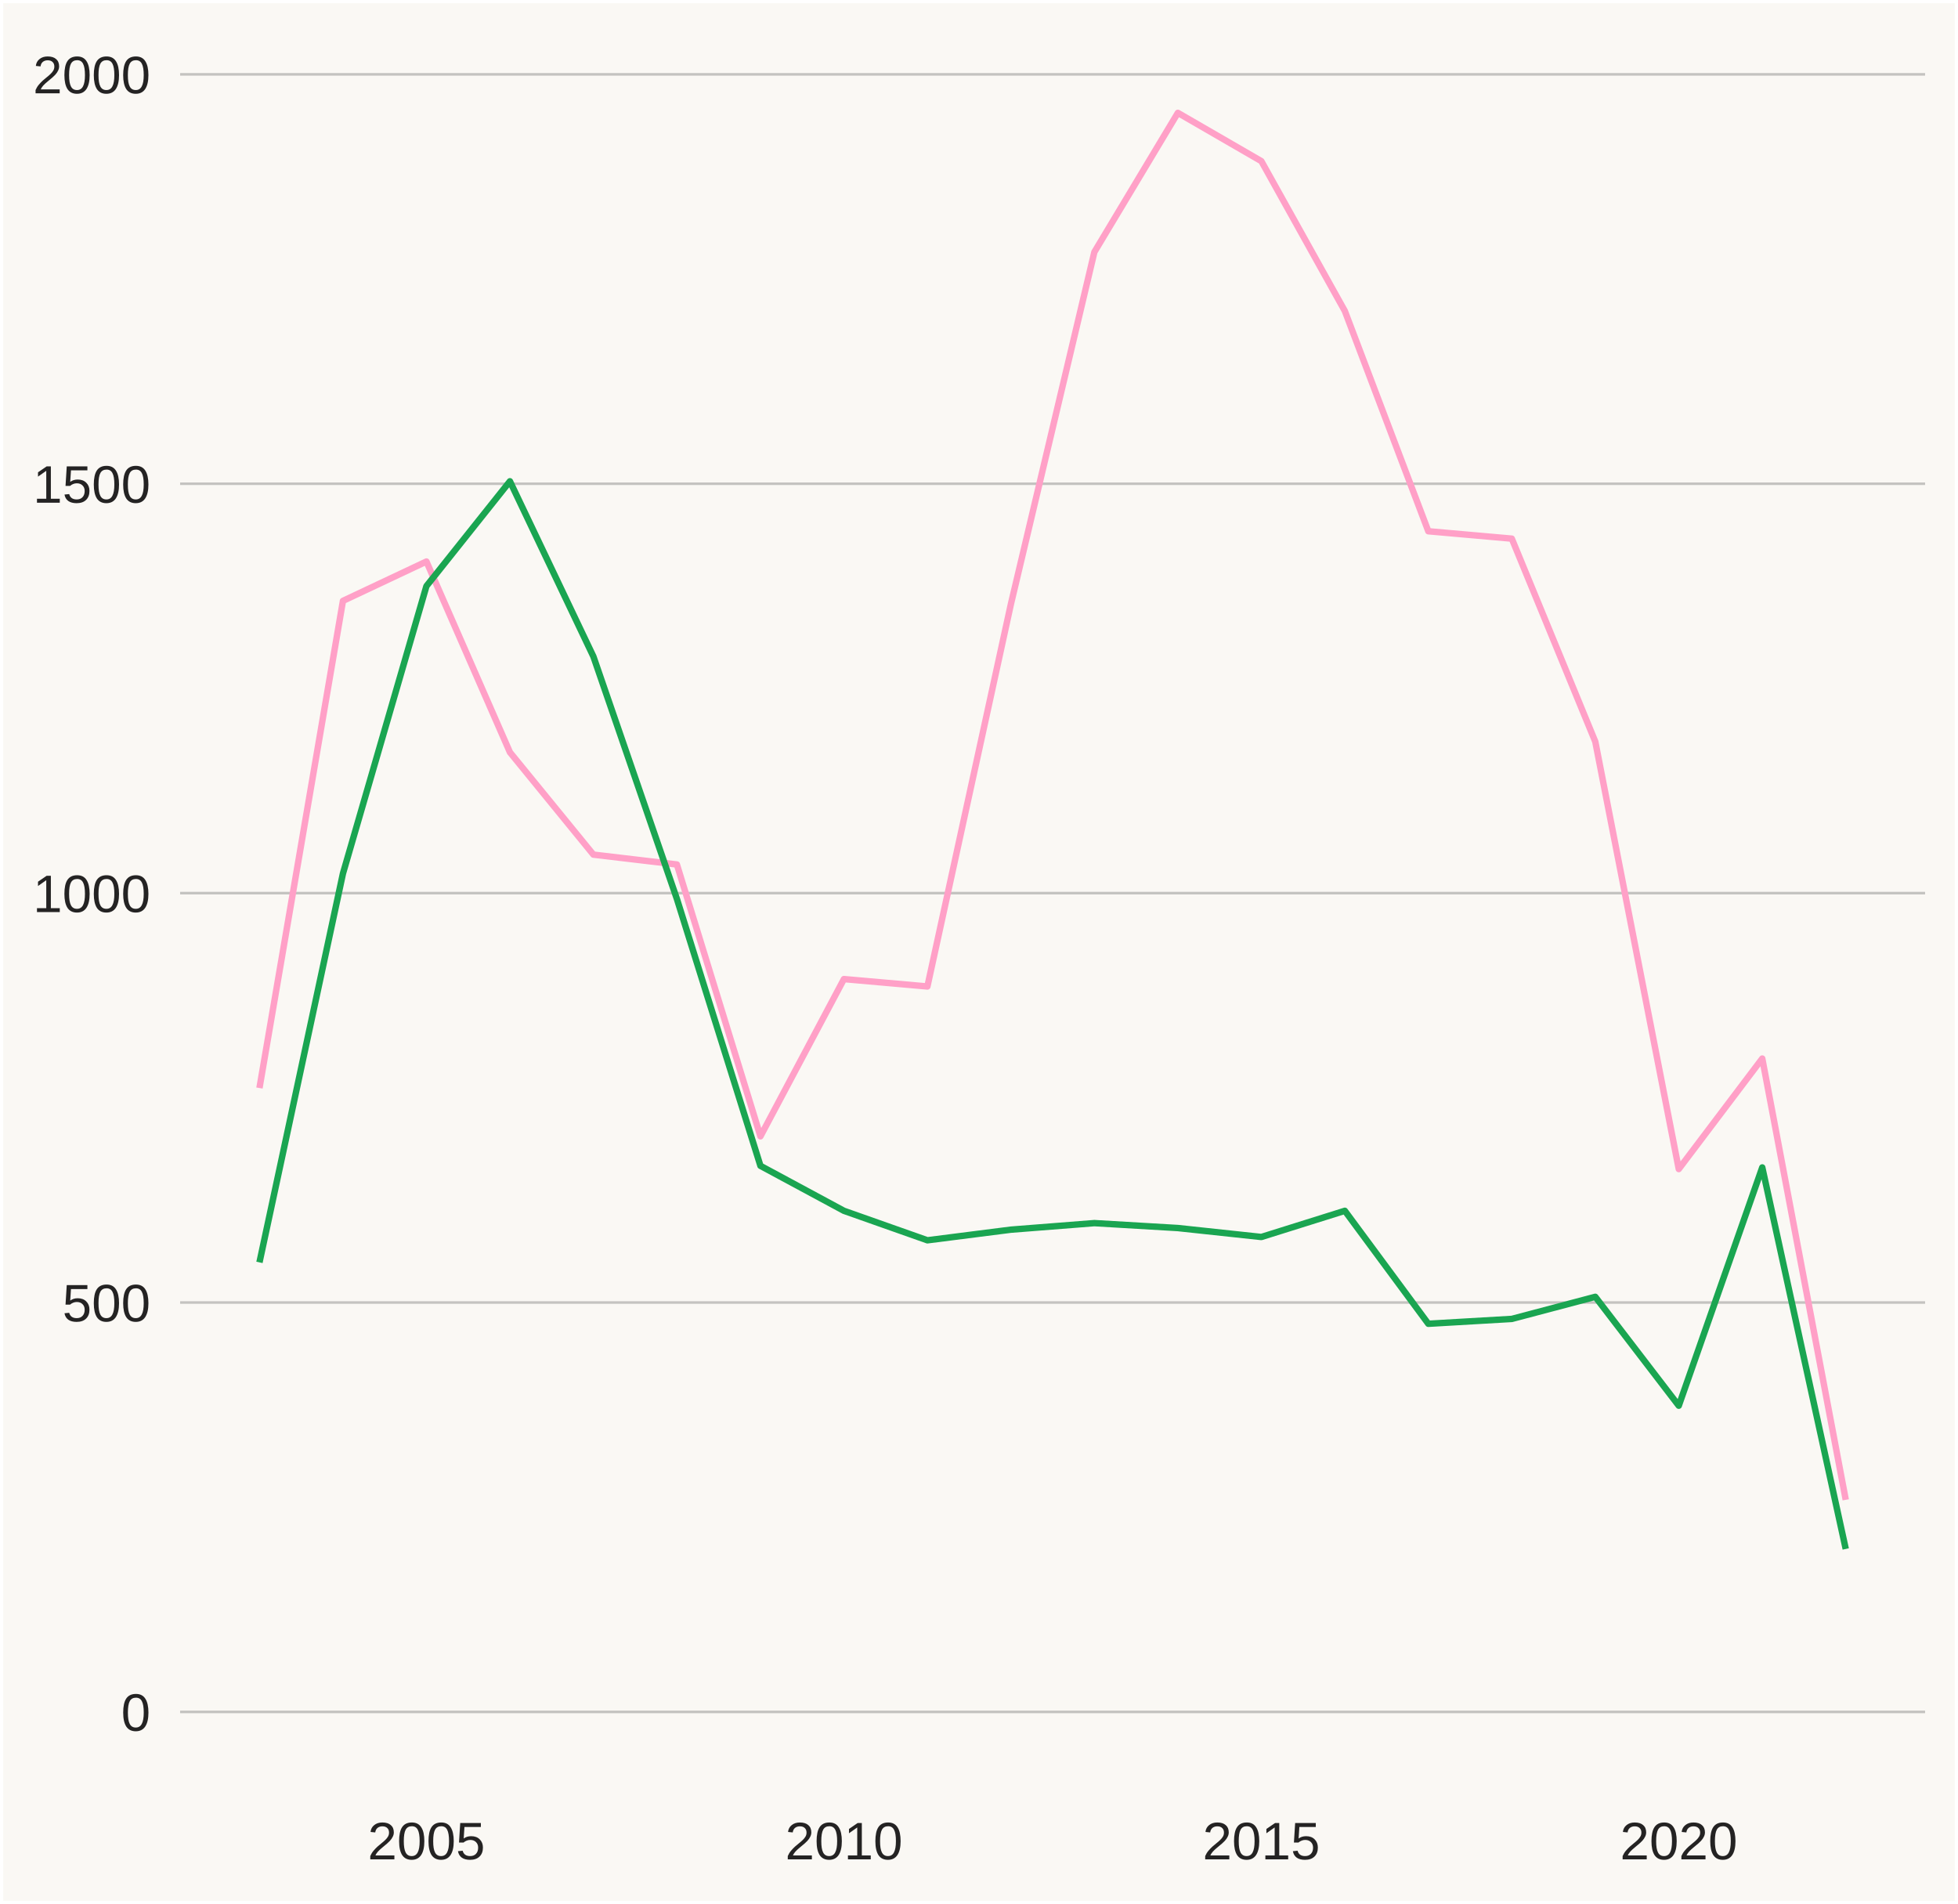
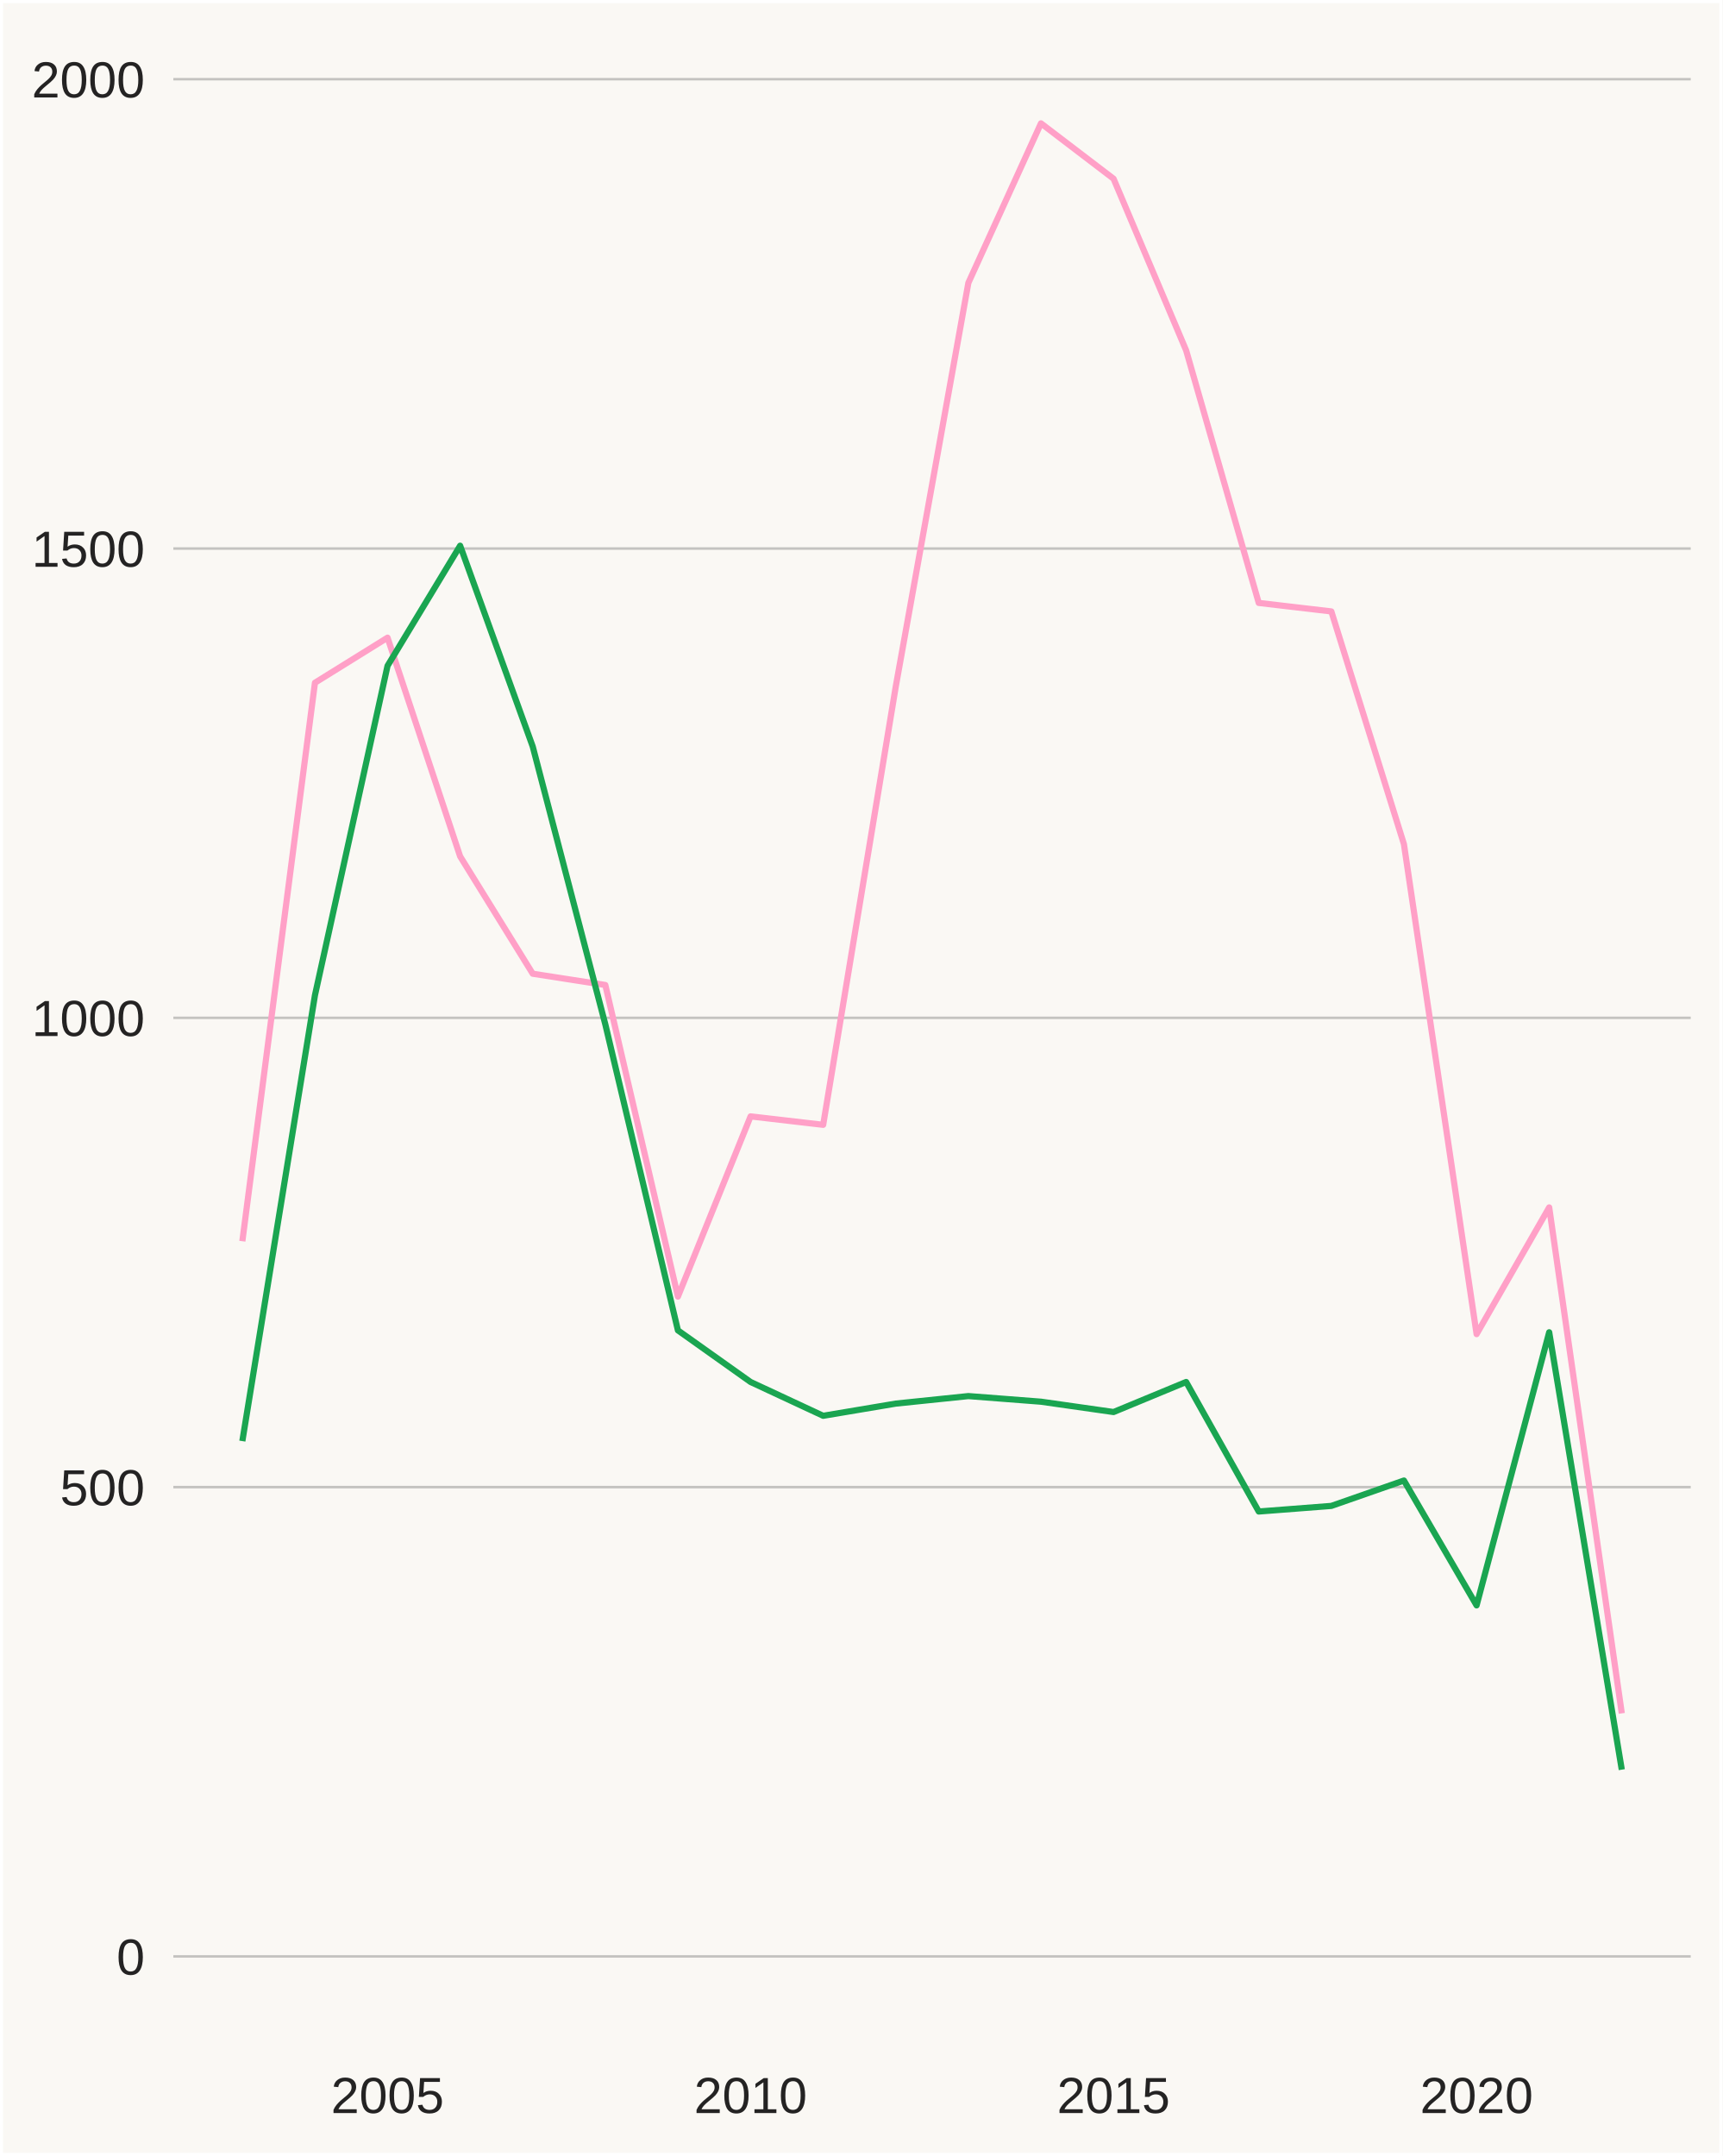
- <svg xmlns="http://www.w3.org/2000/svg" class="svglite" width="326.00pt" height="317.00pt" viewBox="0 0 326.00 317.00">
+ <svg xmlns="http://www.w3.org/2000/svg" class="svglite" width="298.00pt" height="373.00pt" viewBox="0 0 298.00 373.00">
  <defs>
    <style type="text/css">
    .svglite line, .svglite polyline, .svglite polygon, .svglite path, .svglite rect, .svglite circle {
      fill: none;
      stroke: #000000;
      stroke-linecap: round;
      stroke-linejoin: round;
      stroke-miterlimit: 10.00;
    }
    .svglite text {
      white-space: pre;
    }
  </style>
  </defs>
  <rect width="100%" height="100%" style="stroke: none; fill: #FFFFFF;" />
  <defs>
-     <clipPath id="cpMC4wMHwzMjYuMDB8MC4wMHwzMTcuMDA=">
-       <rect x="0.00" y="0.00" width="326.00" height="317.00" />
+     <clipPath id="cpMC4wMHwyOTguMDB8MC4wMHwzNzMuMDA=">
+       <rect x="0.00" y="0.00" width="298.00" height="373.00" />
    </clipPath>
  </defs>
-   <g clip-path="url(#cpMC4wMHwzMjYuMDB8MC4wMHwzMTcuMDA=)">
-     <rect x="0.00" y="0.00" width="326.00" height="317.00" style="stroke-width: 1.07; stroke: #FFFFFF; fill: #FAF8F4;" />
+   <g clip-path="url(#cpMC4wMHwyOTguMDB8MC4wMHwzNzMuMDA=)">
+     <rect x="0.00" y="0.00" width="298.00" height="373.00" style="stroke-width: 1.07; stroke: #FFFFFF; fill: #FAF8F4;" />
  </g>
  <defs>
-     <clipPath id="cpMjkuOTl8MzIwLjUyfDUuNDh8Mjk4LjMz">
-       <rect x="29.99" y="5.48" width="290.53" height="292.85" />
+     <clipPath id="cpMjkuOTl8MjkyLjUyfDUuNDh8MzU0LjMz">
+       <rect x="29.99" y="5.48" width="262.53" height="348.85" />
    </clipPath>
  </defs>
-   <g clip-path="url(#cpMjkuOTl8MzIwLjUyfDUuNDh8Mjk4LjMz)">
-     <polyline points="29.99,285.02 320.52,285.02 " style="stroke-width: 0.43; stroke: #C4C3C0; stroke-linecap: butt;" />
-     <polyline points="29.99,216.86 320.52,216.86 " style="stroke-width: 0.43; stroke: #C4C3C0; stroke-linecap: butt;" />
-     <polyline points="29.99,148.70 320.52,148.70 " style="stroke-width: 0.43; stroke: #C4C3C0; stroke-linecap: butt;" />
-     <polyline points="29.99,80.54 320.52,80.54 " style="stroke-width: 0.43; stroke: #C4C3C0; stroke-linecap: butt;" />
-     <polyline points="29.99,12.38 320.52,12.38 " style="stroke-width: 0.43; stroke: #C4C3C0; stroke-linecap: butt;" />
-     <polyline points="43.20,181.15 57.10,100.04 71.00,93.49 84.90,125.25 98.80,142.29 112.70,143.93 126.61,189.19 140.51,163.01 154.41,164.24 168.31,100.58 182.21,41.96 196.11,18.79 210.01,26.83 223.91,51.78 237.81,88.45 251.71,89.68 265.61,123.48 279.51,194.64 293.41,176.24 307.31,249.71 " style="stroke-width: 1.07; stroke: #FFA0C7; stroke-linecap: butt;" />
-     <polyline points="43.20,210.18 57.10,145.43 71.00,97.58 84.90,80.13 98.80,109.31 112.70,149.66 126.61,194.10 140.51,201.59 154.41,206.50 168.31,204.73 182.21,203.64 196.11,204.46 210.01,205.95 223.91,201.59 237.81,220.40 251.71,219.59 265.61,215.91 279.51,234.04 293.41,194.37 307.31,257.89 " style="stroke-width: 1.07; stroke: #1AA551; stroke-linecap: butt;" />
+   <g clip-path="url(#cpMjkuOTl8MjkyLjUyfDUuNDh8MzU0LjMz)">
+     <polyline points="29.99,338.47 292.52,338.47 " style="stroke-width: 0.43; stroke: #C4C3C0; stroke-linecap: butt;" />
+     <polyline points="29.99,257.28 292.52,257.28 " style="stroke-width: 0.43; stroke: #C4C3C0; stroke-linecap: butt;" />
+     <polyline points="29.99,176.09 292.52,176.09 " style="stroke-width: 0.43; stroke: #C4C3C0; stroke-linecap: butt;" />
+     <polyline points="29.99,94.90 292.52,94.90 " style="stroke-width: 0.43; stroke: #C4C3C0; stroke-linecap: butt;" />
+     <polyline points="29.99,13.70 292.52,13.70 " style="stroke-width: 0.43; stroke: #C4C3C0; stroke-linecap: butt;" />
+     <polyline points="41.93,214.74 54.49,118.12 67.05,110.32 79.61,148.16 92.17,168.46 104.73,170.41 117.29,224.32 129.86,193.14 142.42,194.60 154.98,118.77 167.54,48.94 180.10,21.34 192.66,30.92 205.22,60.63 217.78,104.31 230.34,105.78 242.90,146.05 255.47,230.81 268.03,208.89 280.59,296.42 " style="stroke-width: 1.07; stroke: #FFA0C7; stroke-linecap: butt;" />
+     <polyline points="41.93,249.32 54.49,172.19 67.05,115.19 79.61,94.41 92.17,129.16 104.73,177.23 117.29,230.16 129.86,239.09 142.42,244.94 154.98,242.83 167.54,241.53 180.10,242.50 192.66,244.29 205.22,239.09 217.78,261.50 230.34,260.53 242.90,256.14 255.47,277.74 268.03,230.49 280.59,306.16 " style="stroke-width: 1.07; stroke: #1AA551; stroke-linecap: butt;" />
  </g>
-   <g clip-path="url(#cpMC4wMHwzMjYuMDB8MC4wMHwzMTcuMDA=)">
-     <text x="25.06" y="288.17" text-anchor="end" style="font-size: 8.80px;fill: #242323; font-family: &quot;Arial&quot;;" textLength="4.90px" lengthAdjust="spacingAndGlyphs">0</text>
-     <text x="25.06" y="220.01" text-anchor="end" style="font-size: 8.80px;fill: #242323; font-family: &quot;Arial&quot;;" textLength="14.69px" lengthAdjust="spacingAndGlyphs">500</text>
-     <text x="25.06" y="151.86" text-anchor="end" style="font-size: 8.80px;fill: #242323; font-family: &quot;Arial&quot;;" textLength="19.58px" lengthAdjust="spacingAndGlyphs">1000</text>
-     <text x="25.06" y="83.70" text-anchor="end" style="font-size: 8.80px;fill: #242323; font-family: &quot;Arial&quot;;" textLength="19.58px" lengthAdjust="spacingAndGlyphs">1500</text>
-     <text x="25.06" y="15.54" text-anchor="end" style="font-size: 8.80px;fill: #242323; font-family: &quot;Arial&quot;;" textLength="19.58px" lengthAdjust="spacingAndGlyphs">2000</text>
-     <text x="71.00" y="309.57" text-anchor="middle" style="font-size: 8.80px;fill: #242323; font-family: &quot;Arial&quot;;" textLength="19.58px" lengthAdjust="spacingAndGlyphs">2005</text>
-     <text x="140.51" y="309.57" text-anchor="middle" style="font-size: 8.80px;fill: #242323; font-family: &quot;Arial&quot;;" textLength="19.58px" lengthAdjust="spacingAndGlyphs">2010</text>
-     <text x="210.01" y="309.57" text-anchor="middle" style="font-size: 8.80px;fill: #242323; font-family: &quot;Arial&quot;;" textLength="19.58px" lengthAdjust="spacingAndGlyphs">2015</text>
-     <text x="279.51" y="309.57" text-anchor="middle" style="font-size: 8.80px;fill: #242323; font-family: &quot;Arial&quot;;" textLength="19.58px" lengthAdjust="spacingAndGlyphs">2020</text>
+   <g clip-path="url(#cpMC4wMHwyOTguMDB8MC4wMHwzNzMuMDA=)">
+     <text x="25.06" y="341.63" text-anchor="end" style="font-size: 8.80px;fill: #242323; font-family: &quot;Arial&quot;;" textLength="4.90px" lengthAdjust="spacingAndGlyphs">0</text>
+     <text x="25.06" y="260.43" text-anchor="end" style="font-size: 8.80px;fill: #242323; font-family: &quot;Arial&quot;;" textLength="14.69px" lengthAdjust="spacingAndGlyphs">500</text>
+     <text x="25.06" y="179.24" text-anchor="end" style="font-size: 8.80px;fill: #242323; font-family: &quot;Arial&quot;;" textLength="19.58px" lengthAdjust="spacingAndGlyphs">1000</text>
+     <text x="25.06" y="98.05" text-anchor="end" style="font-size: 8.80px;fill: #242323; font-family: &quot;Arial&quot;;" textLength="19.58px" lengthAdjust="spacingAndGlyphs">1500</text>
+     <text x="25.06" y="16.86" text-anchor="end" style="font-size: 8.80px;fill: #242323; font-family: &quot;Arial&quot;;" textLength="19.58px" lengthAdjust="spacingAndGlyphs">2000</text>
+     <text x="67.05" y="365.57" text-anchor="middle" style="font-size: 8.80px;fill: #242323; font-family: &quot;Arial&quot;;" textLength="19.58px" lengthAdjust="spacingAndGlyphs">2005</text>
+     <text x="129.86" y="365.57" text-anchor="middle" style="font-size: 8.80px;fill: #242323; font-family: &quot;Arial&quot;;" textLength="19.58px" lengthAdjust="spacingAndGlyphs">2010</text>
+     <text x="192.66" y="365.57" text-anchor="middle" style="font-size: 8.80px;fill: #242323; font-family: &quot;Arial&quot;;" textLength="19.58px" lengthAdjust="spacingAndGlyphs">2015</text>
+     <text x="255.47" y="365.57" text-anchor="middle" style="font-size: 8.80px;fill: #242323; font-family: &quot;Arial&quot;;" textLength="19.58px" lengthAdjust="spacingAndGlyphs">2020</text>
  </g>
</svg>
